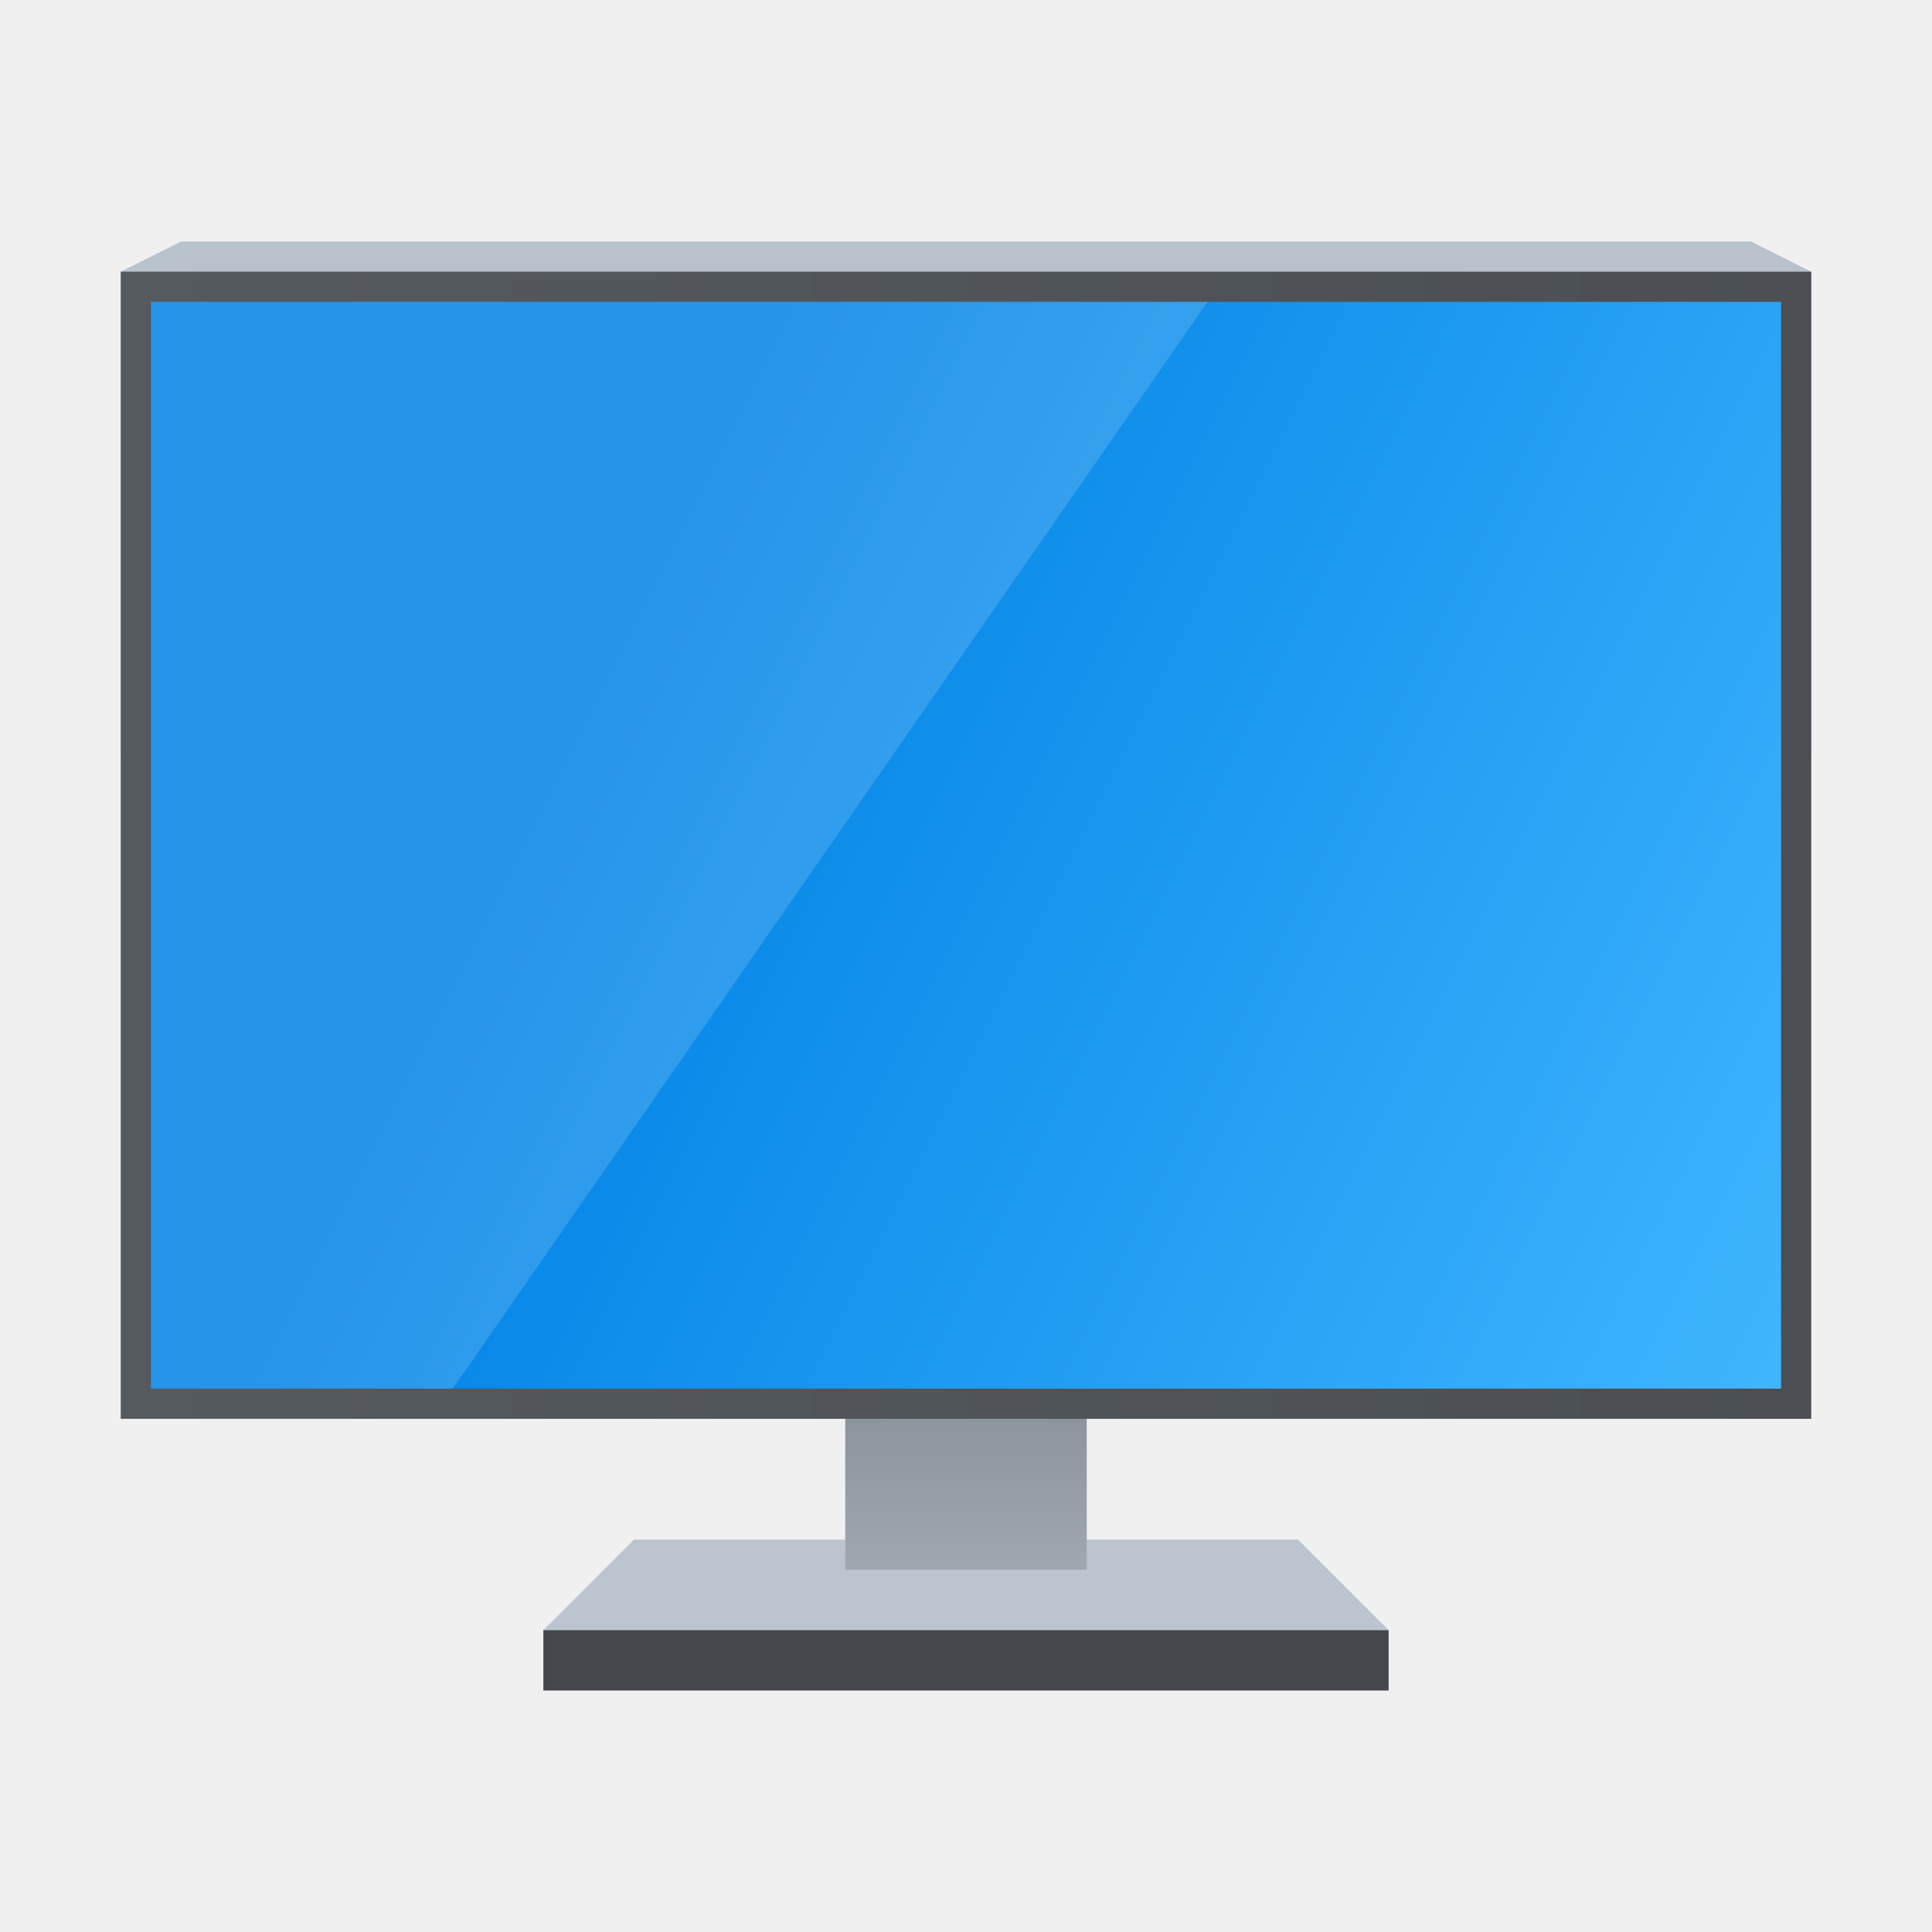
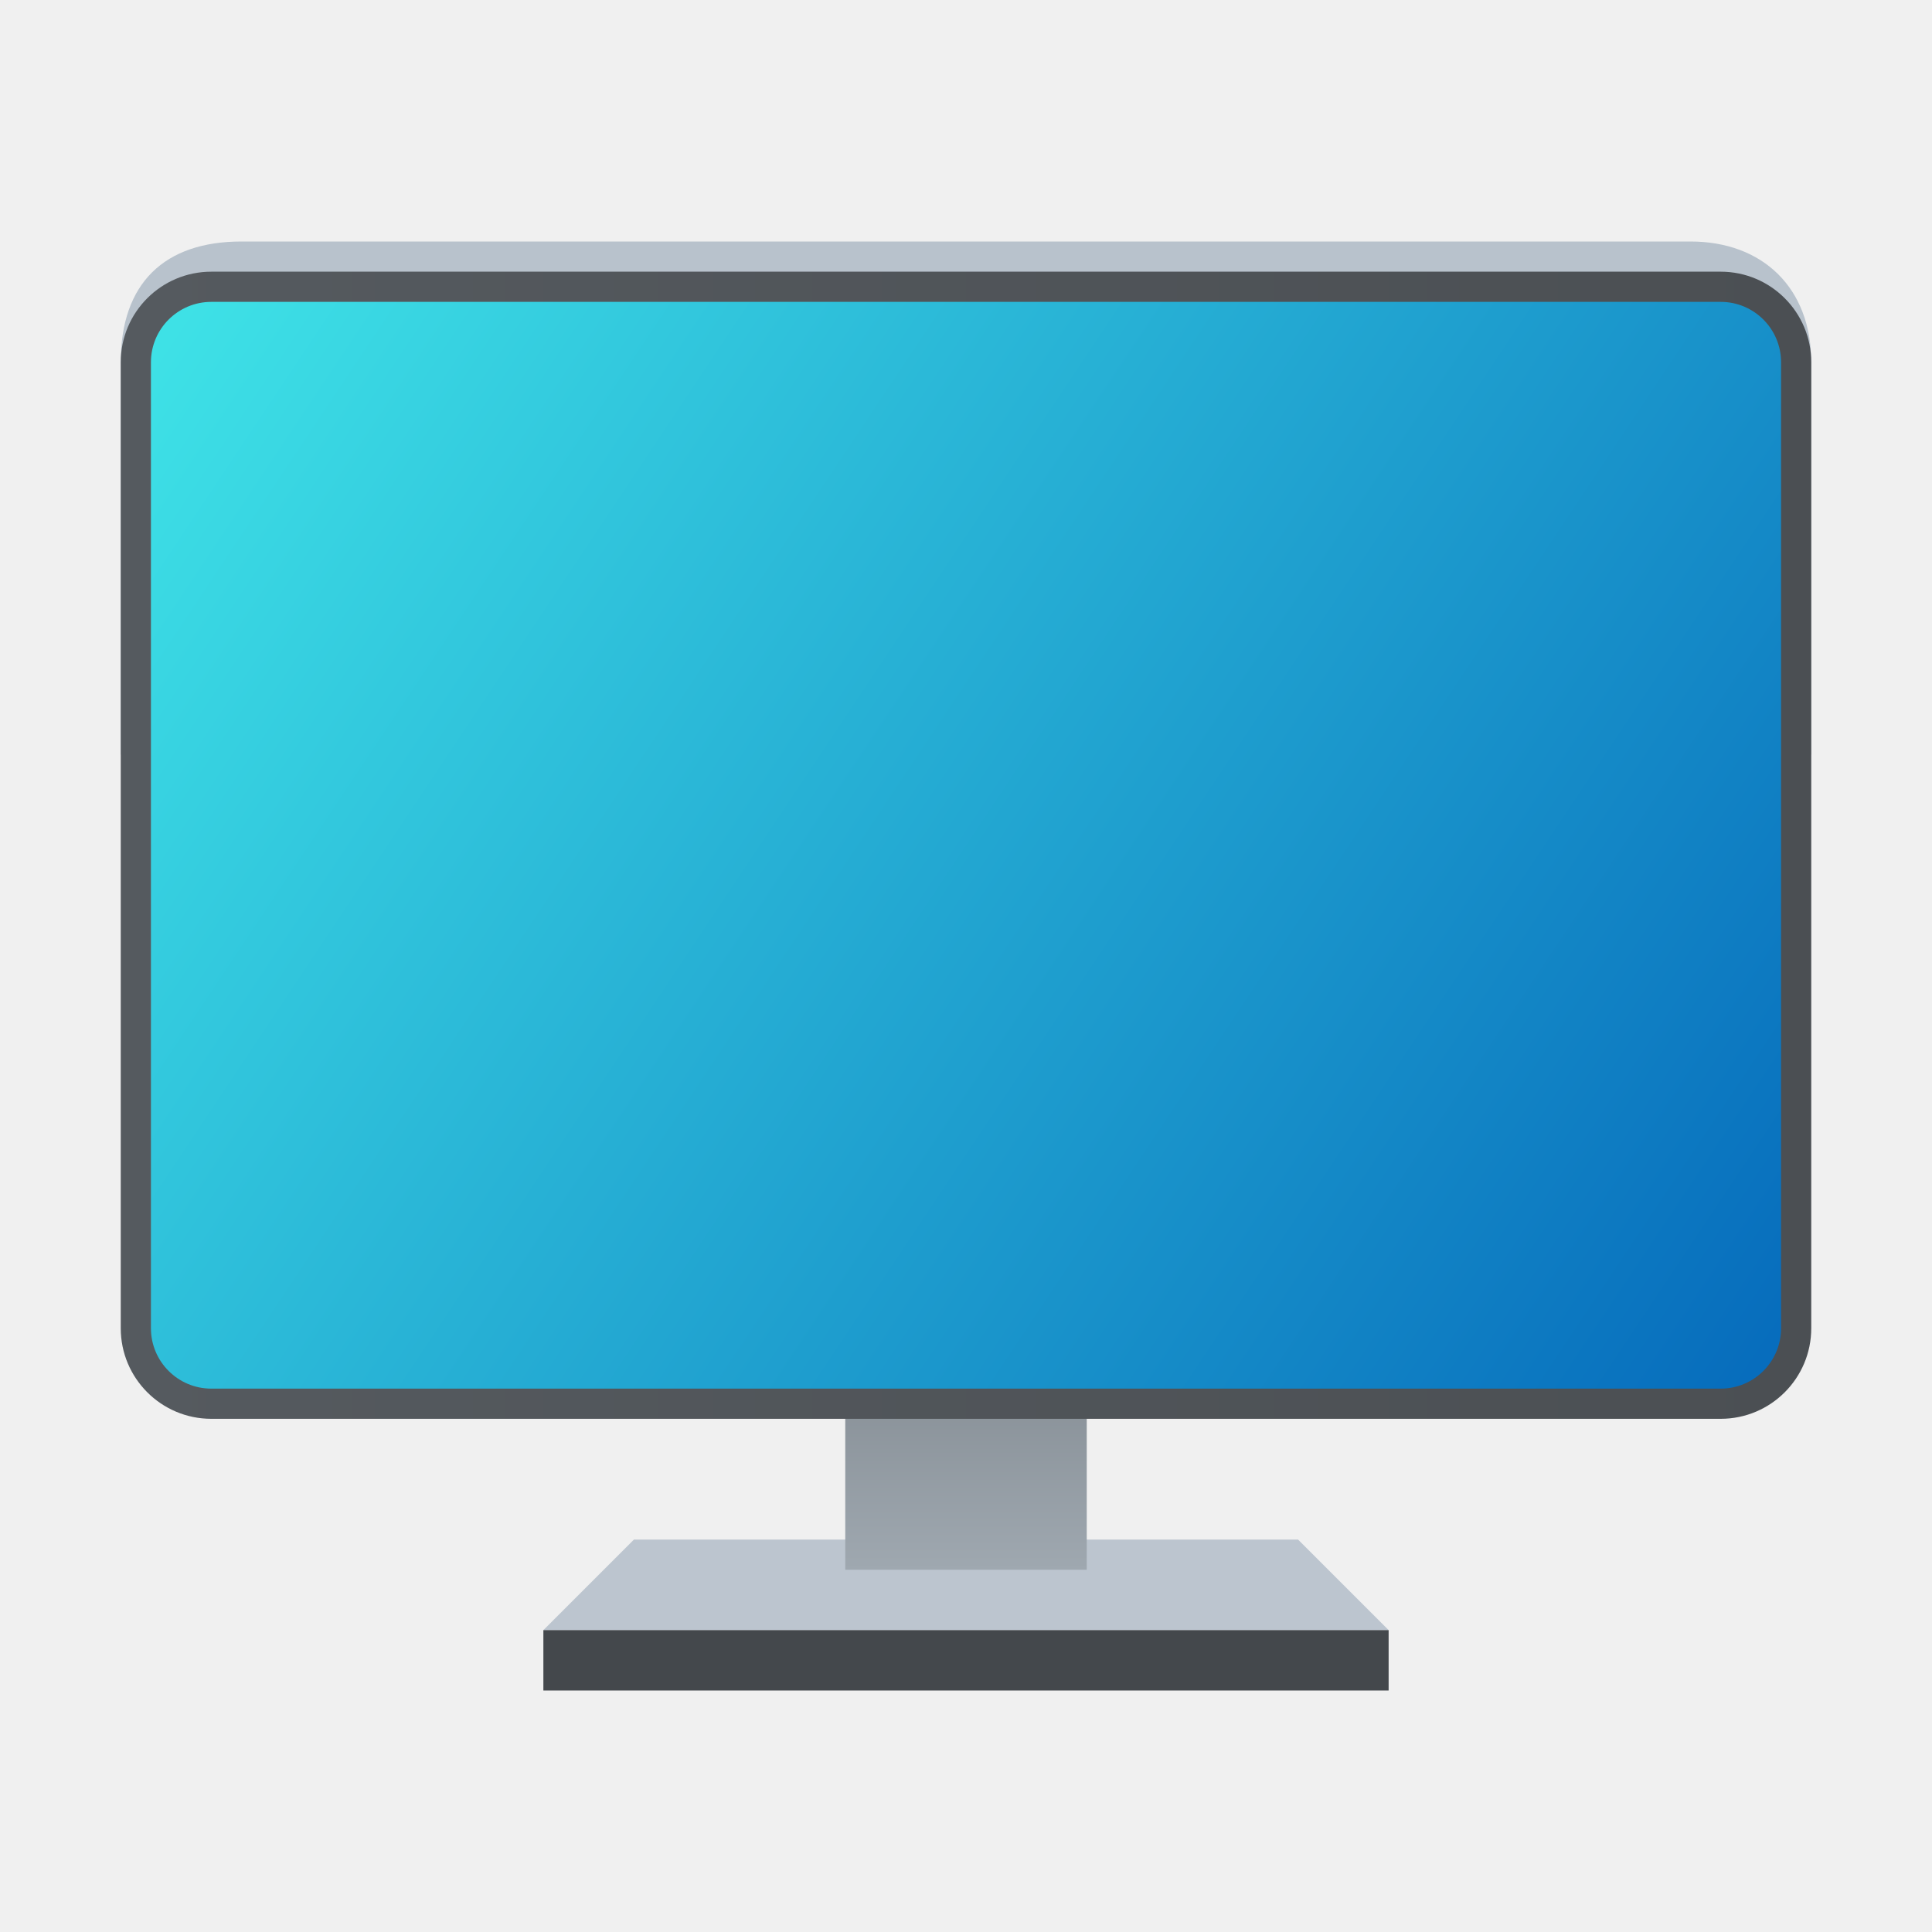
<svg xmlns="http://www.w3.org/2000/svg" xmlns:xlink="http://www.w3.org/1999/xlink" width="64" height="64" viewBox="0 0 64 64" version="1.1" id="svg1015">
  <defs id="defs1012">
    <linearGradient xlink:href="#linearGradient2986" id="linearGradient2988" x1="0.093" y1="10.202" x2="0.093" y2="13.471" gradientUnits="userSpaceOnUse" gradientTransform="matrix(2.365188,0,0,2.447553,35.78048,19.02918)" />
    <linearGradient id="linearGradient2986">
      <stop style="stop-color:#818990;stop-opacity:1;" offset="0" id="stop2982" />
      <stop style="stop-color:#9fa8b0;stop-opacity:1" offset="1" id="stop2984" />
    </linearGradient>
-     <linearGradient xlink:href="#linearGradient1116" id="linearGradient1908" x1="4" y1="32" x2="60" y2="32" gradientUnits="userSpaceOnUse" gradientTransform="translate(-5.871582e-8,-4)" />
+     <linearGradient xlink:href="#linearGradient1116" id="linearGradient1908" x1="4" y1="32" x2="60" y2="32" gradientUnits="userSpaceOnUse" gradientTransform="translate(0,-4)" />
    <linearGradient id="linearGradient1116">
      <stop style="stop-color:#555a5f;stop-opacity:1;" offset="0" id="stop1112" />
      <stop style="stop-color:#4b4f53;stop-opacity:1" offset="1" id="stop1114" />
    </linearGradient>
-     <linearGradient xlink:href="#linearGradient3238" id="linearGradient3240" x1="17.902" y1="29.999" x2="60" y2="51" gradientUnits="userSpaceOnUse" gradientTransform="translate(-5.871582e-8,-4)" />
-     <linearGradient id="linearGradient3238">
-       <stop style="stop-color:#0082e5;stop-opacity:1;" offset="0" id="stop3234" />
-       <stop style="stop-color:#42b7ff;stop-opacity:1;" offset="1" id="stop3236" />
+     <linearGradient id="linearGradient2301">
+       <stop style="stop-color:#3fe3e7;stop-opacity:1;" offset="0" id="stop2297" />
+       <stop style="stop-color:#066bbc;stop-opacity:1" offset="1" id="stop2299" />
    </linearGradient>
+     <linearGradient xlink:href="#linearGradient2301" id="linearGradient3041" x1="5" y1="10" x2="59" y2="46" gradientUnits="userSpaceOnUse" />
  </defs>
  <path id="rect958" style="fill:#bcc5cf;stroke-width:5;stroke-linecap:round;stroke-linejoin:round" d="m 21,51 h 22 l 3,3 h -28 z" />
  <rect style="fill:url(#linearGradient2988);fill-opacity:1;stroke-width:3.183;stroke-linecap:round;stroke-linejoin:round" id="rect2848" width="8" height="8" x="28" y="44" />
-   <path id="rect1418" style="fill:#b8c2cc;stroke-width:5;stroke-linecap:round;stroke-linejoin:round" d="m 6,8 h 52 l 2,1 V 25 H 4 L 4,9 Z" />
+   <path id="rect1418" style="fill:#b8c2cc;stroke-width:5;stroke-linecap:round;stroke-linejoin:round" d="M 8,8 H 56 C 58.384,8 60,9.532 60,12 V 25 H 4 V 12 C 4,9.379 5.448,8 8,8 Z" />
+   <rect style="fill:url(#linearGradient1908);fill-opacity:1;stroke-width:1;stroke-linecap:round" id="rect1537" width="56" height="38" x="4" y="9" ry="3" />
+   <rect style="fill:url(#linearGradient3041);fill-opacity:1;stroke-width:1;stroke-linecap:round" id="rect1910" width="54" height="36" x="5" y="10" ry="2" />
  <rect style="fill:#44484c;fill-opacity:1;stroke-width:5;stroke-linecap:round;stroke-linejoin:round" id="rect1839" width="28" height="2" x="18" y="54" />
-   <rect style="fill:url(#linearGradient1908);fill-opacity:1;stroke-linecap:round" id="rect1537" width="56" height="38" x="4" y="9" />
-   <rect style="fill:url(#linearGradient3240);fill-opacity:1;stroke-linecap:round" id="rect1910" width="54" height="36" x="5" y="10" />
-   <path d="M 5,10 H 40 l -25,36 H 5 Z" style="color:#000000;opacity:0.15;fill:#ffffff;stroke-width:0.786" id="path3898" />
</svg>
